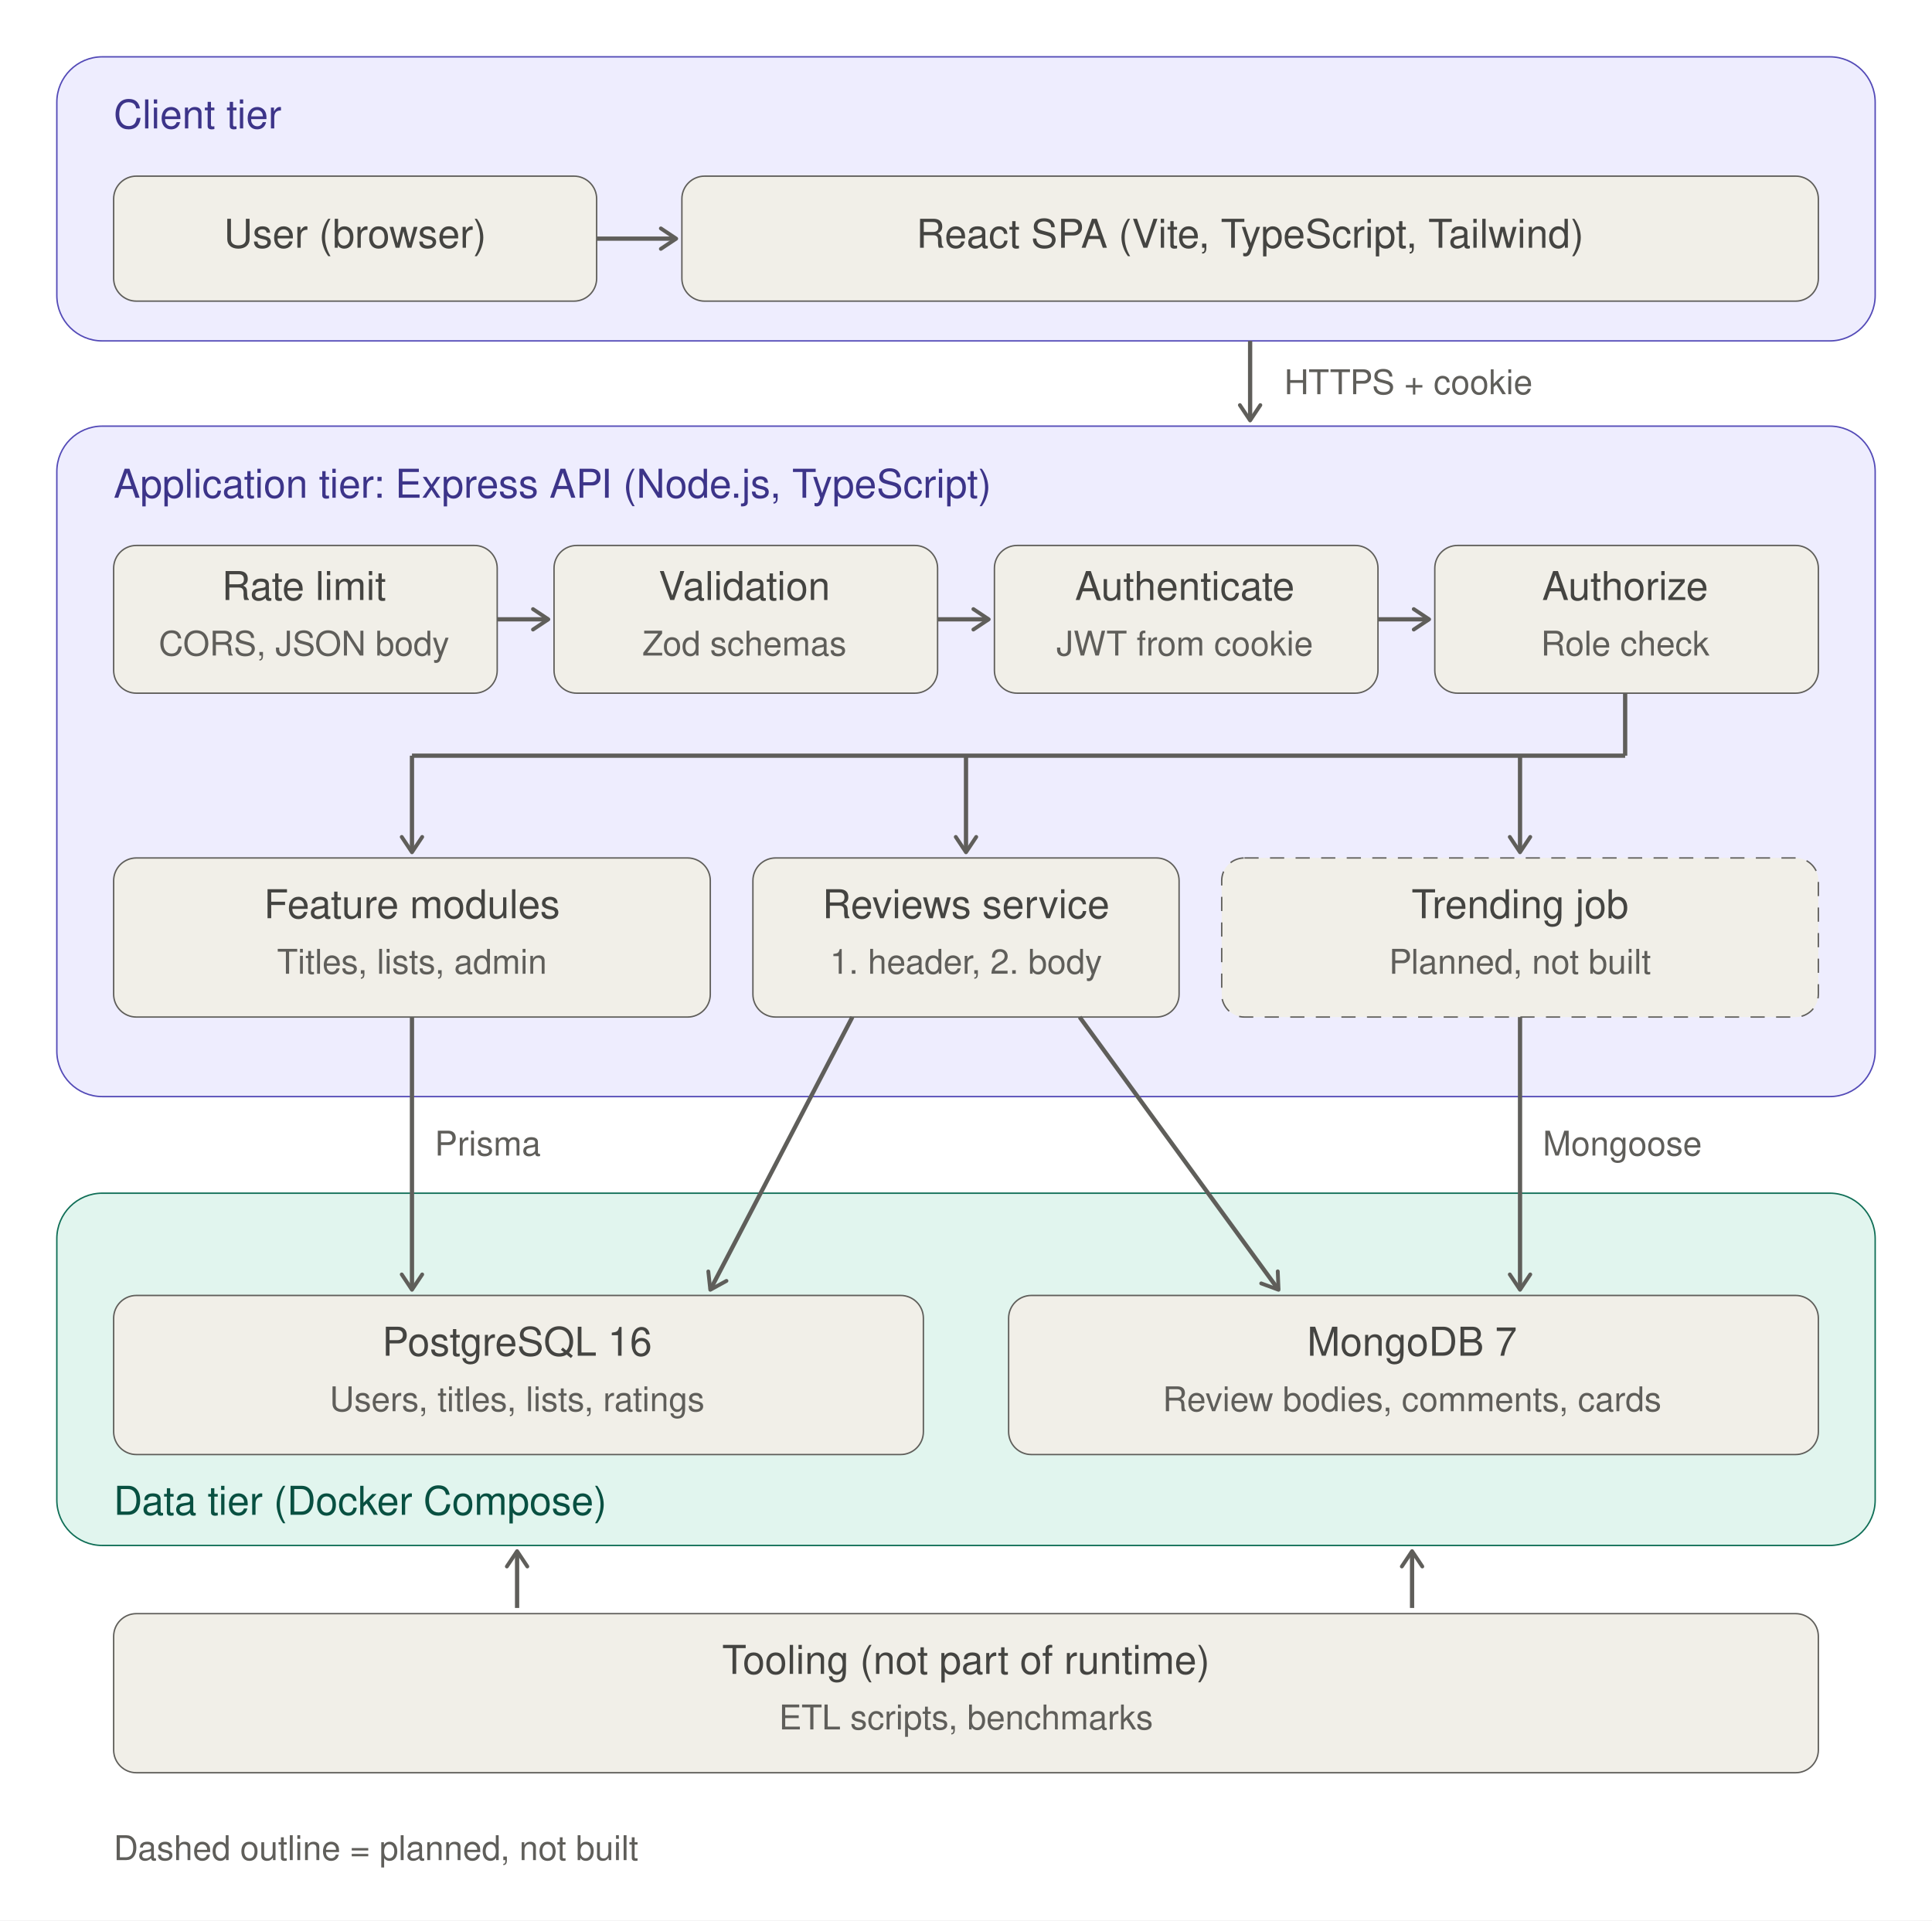
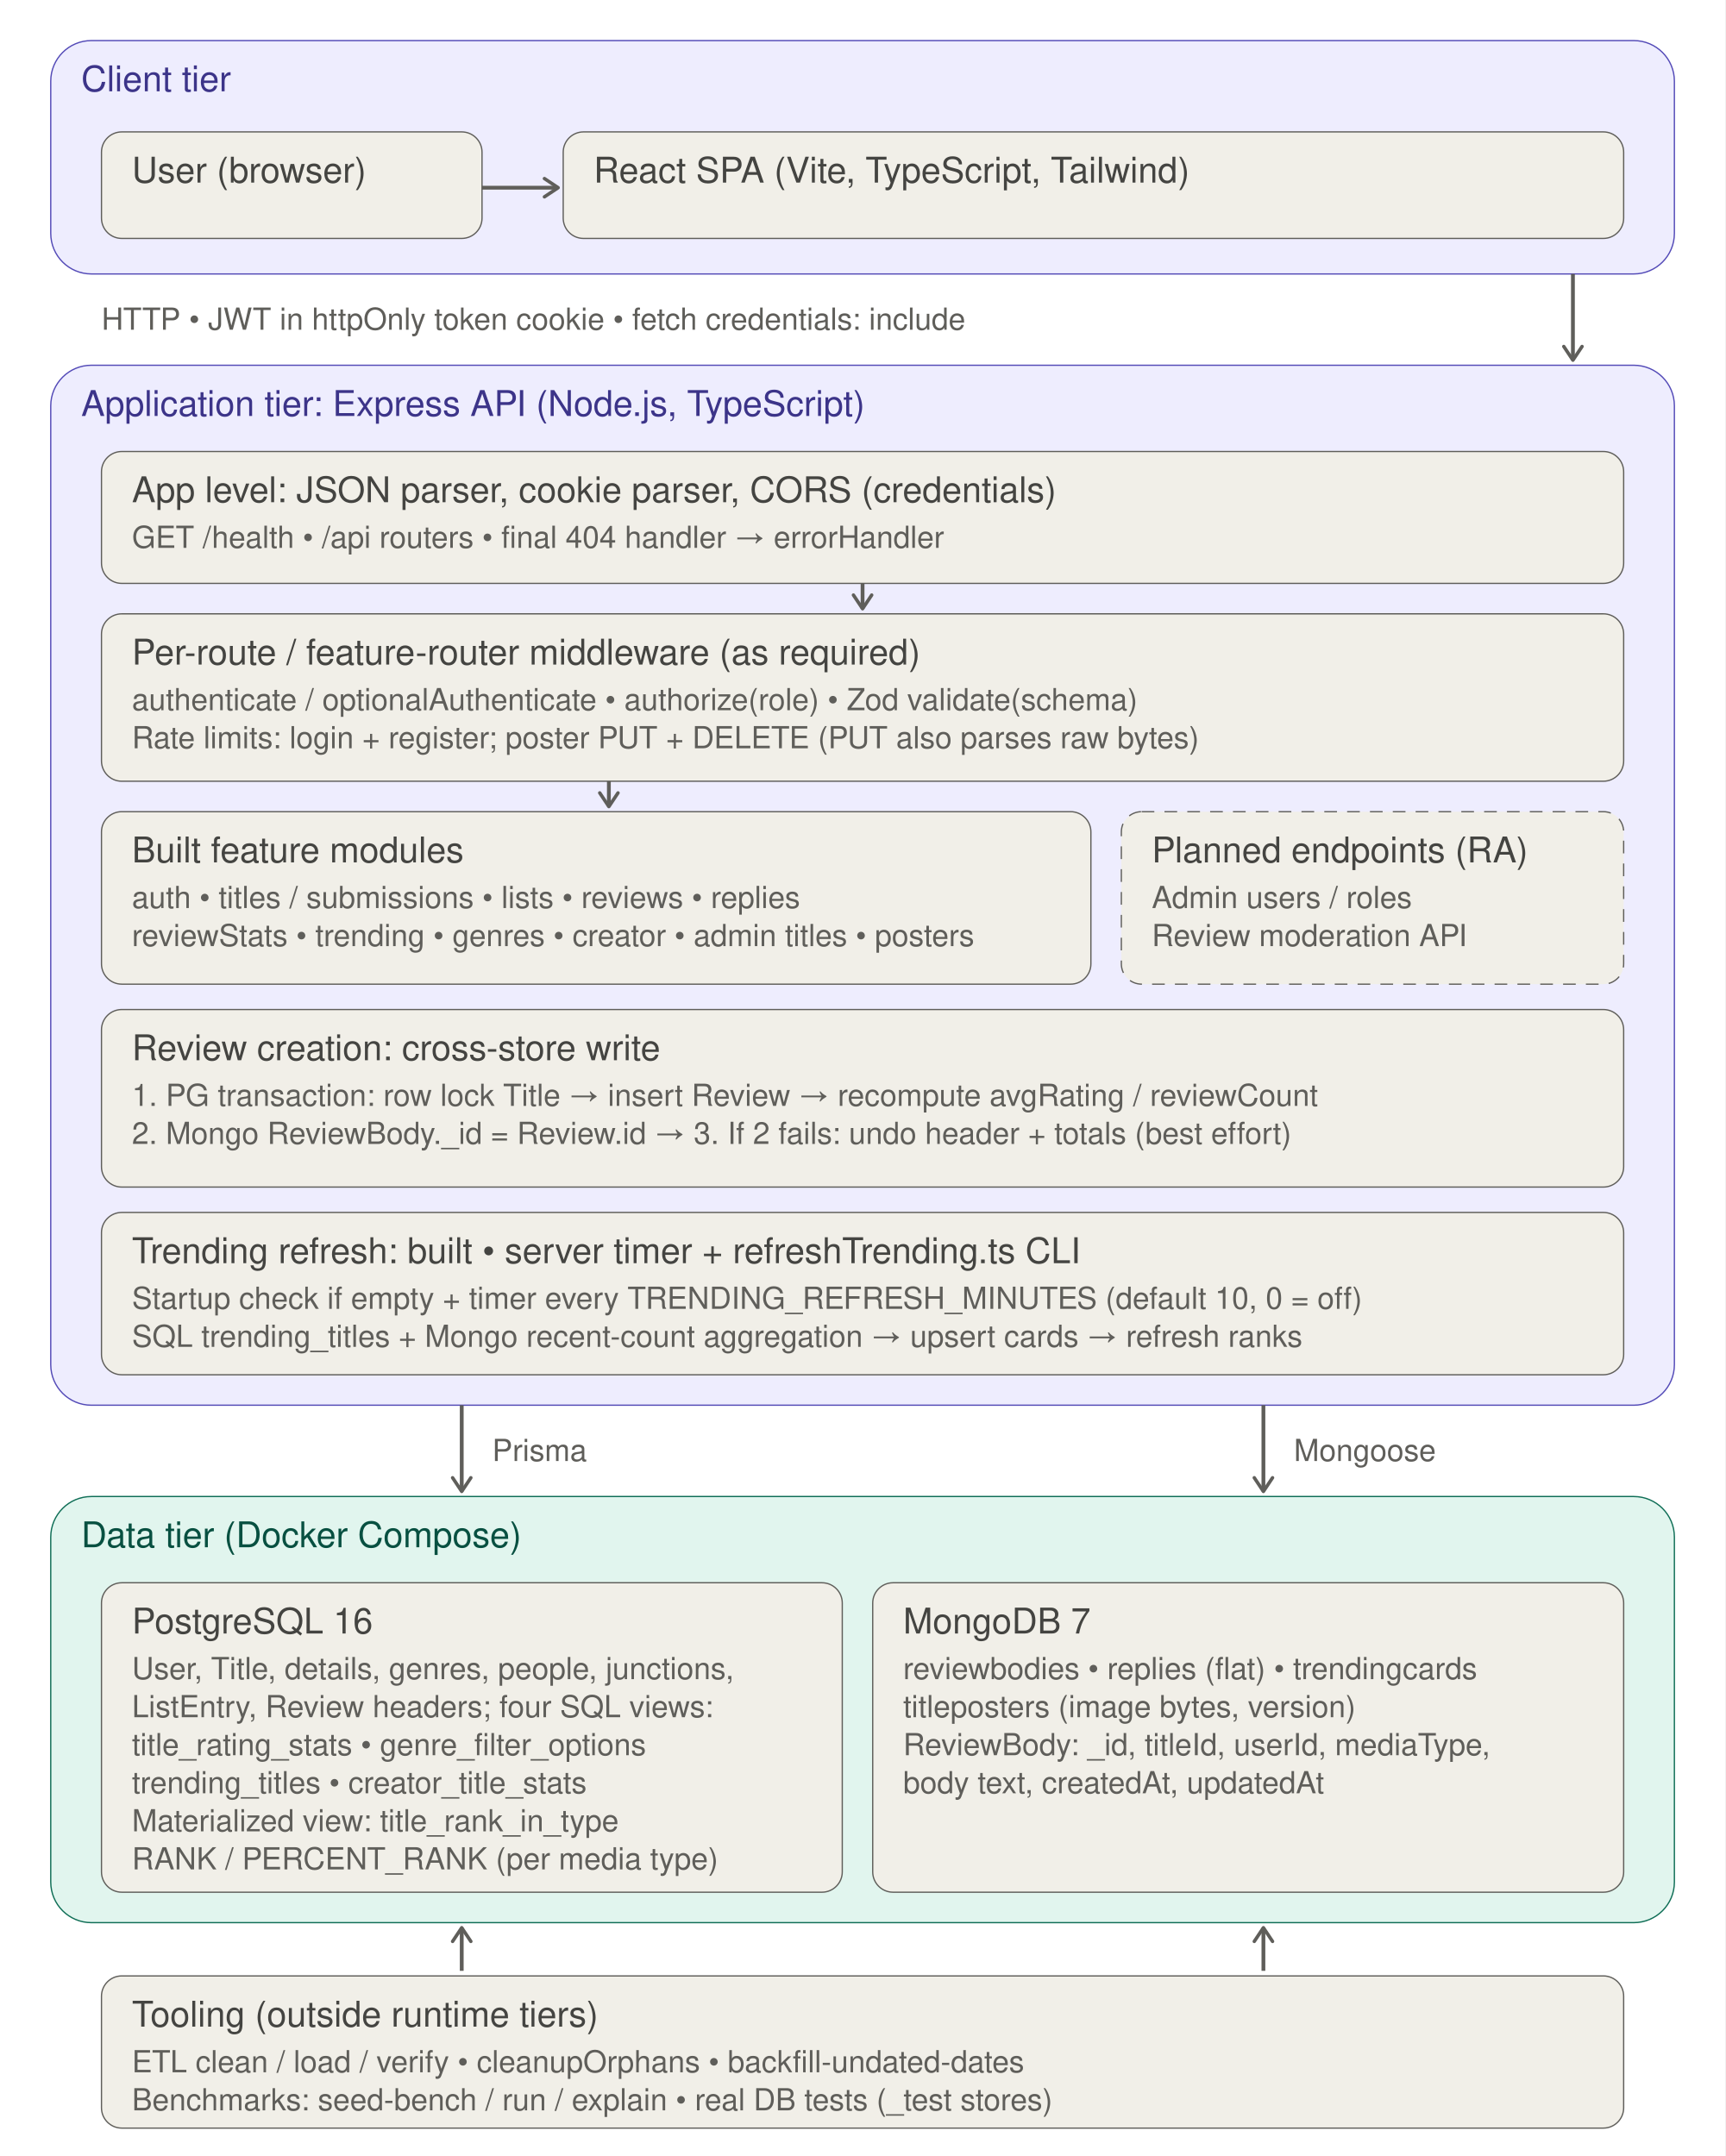
- <svg xmlns="http://www.w3.org/2000/svg" width="680" height="676" viewBox="0 0 680 676" role="img">
+ <svg xmlns="http://www.w3.org/2000/svg" width="680" height="850" viewBox="0 0 680 850" role="img" aria-labelledby="title desc">
  <style>
  text { font-family: Helvetica, Arial, sans-serif; }
  .th { font-size: 14px; font-weight: 500; }
  .ts { font-size: 12px; font-weight: 400; fill: #5F5E5A; }
  .arr { stroke: #5F5E5A; stroke-width: 1.5; fill: none; }
  .c-purple &gt; rect { fill: #EEEDFE; stroke: #534AB7; }
  .c-purple &gt; .th { fill: #3C3489; }
  .c-teal &gt; rect { fill: #E1F5EE; stroke: #0F6E56; }
  .c-teal &gt; .th { fill: #085041; }
  .c-gray &gt; rect { fill: #F1EFE8; stroke: #5F5E5A; }
  .c-gray &gt; .th { fill: #444441; }
  .c-gray &gt; .ts { fill: #5F5E5A; }
</style>
  <defs>
    <marker id="arrow" viewBox="0 0 10 10" refX="8" refY="5" markerWidth="6" markerHeight="6" orient="auto-start-reverse">
      <path d="M2 1L8 5L2 9" fill="none" stroke="#5F5E5A" stroke-width="1.5" stroke-linecap="round" stroke-linejoin="round" />
    </marker>
  </defs>
-   <rect x="0" y="0" width="680" height="676" fill="#FFFFFF" />
+   <rect width="680" height="850" fill="#FFFFFF" />
  <g class="c-purple">
-     <rect x="20" y="20" width="640" height="100" rx="16" stroke-width="0.5" />
-     <text class="th" x="40" y="42" text-anchor="start" dominant-baseline="central">Client tier</text>
+     <rect x="20" y="16" width="640" height="92" rx="16" stroke-width="0.5" />
+     <text class="th" x="32" y="36">Client tier</text>
  </g>
  <g class="c-gray">
-     <rect x="40" y="62" width="170" height="44" rx="8" stroke-width="0.5" />
-     <text class="th" x="125" y="84" text-anchor="middle" dominant-baseline="central">User (browser)</text>
+     <rect x="40" y="52" width="150" height="42" rx="8" stroke-width="0.5" />
+     <text class="th" x="52" y="72">User (browser)</text>
  </g>
  <g class="c-gray">
-     <rect x="240" y="62" width="400" height="44" rx="8" stroke-width="0.5" />
-     <text class="th" x="440" y="84" text-anchor="middle" dominant-baseline="central">React SPA (Vite, TypeScript, Tailwind)</text>
+     <rect x="222" y="52" width="418" height="42" rx="8" stroke-width="0.5" />
+     <text class="th" x="234" y="72">React SPA (Vite, TypeScript, Tailwind)</text>
  </g>
-   <line x1="210" y1="84" x2="238" y2="84" class="arr" marker-end="url(#arrow)" />
-   <line x1="440" y1="120" x2="440" y2="148" class="arr" marker-end="url(#arrow)" />
-   <text class="ts" x="452" y="136" text-anchor="start" dominant-baseline="central">HTTPS + cookie</text>
+   <line x1="190" y1="74" x2="220" y2="74" class="arr" marker-end="url(#arrow)" />
+   <line x1="620" y1="108" x2="620" y2="142" class="arr" marker-end="url(#arrow)" />
+   <text class="ts" x="40" y="130">HTTP • JWT in httpOnly token cookie • fetch credentials: include</text>
  <g class="c-purple">
-     <rect x="20" y="150" width="640" height="236" rx="16" stroke-width="0.5" />
-     <text class="th" x="40" y="172" text-anchor="start" dominant-baseline="central">Application tier: Express API (Node.js, TypeScript)</text>
+     <rect x="20" y="144" width="640" height="410" rx="16" stroke-width="0.5" />
+     <text class="th" x="32" y="164">Application tier: Express API (Node.js, TypeScript)</text>
  </g>
  <g class="c-gray">
-     <rect x="40" y="192" width="135" height="52" rx="8" stroke-width="0.5" />
-     <text class="th" x="107" y="208" text-anchor="middle" dominant-baseline="central">Rate limit</text>
-     <text class="ts" x="107" y="228" text-anchor="middle" dominant-baseline="central">CORS, JSON body</text>
+     <rect x="40" y="178" width="600" height="52" rx="8" stroke-width="0.5" />
+     <text class="th" x="52" y="198">App level: JSON parser, cookie parser, CORS (credentials)</text>
+     <text class="ts" x="52" y="216">GET /health • /api routers • final 404 handler → errorHandler</text>
+   </g>
+   <line x1="340" y1="230" x2="340" y2="240" class="arr" marker-end="url(#arrow)" />
+   <g class="c-gray">
+     <rect x="40" y="242" width="600" height="66" rx="8" stroke-width="0.5" />
+     <text class="th" x="52" y="262">Per-route / feature-router middleware (as required)</text>
+     <text class="ts" x="52" y="280">authenticate / optionalAuthenticate • authorize(role) • Zod validate(schema)</text>
+     <text class="ts" x="52" y="295">Rate limits: login + register; poster PUT + DELETE (PUT also parses raw bytes)</text>
+   </g>
+   <line x1="240" y1="308" x2="240" y2="318" class="arr" marker-end="url(#arrow)" />
+   <g class="c-gray">
+     <rect x="40" y="320" width="390" height="68" rx="8" stroke-width="0.5" />
+     <text class="th" x="52" y="340">Built feature modules</text>
+     <text class="ts" x="52" y="358">auth • titles / submissions • lists • reviews • replies</text>
+     <text class="ts" x="52" y="373">reviewStats • trending • genres • creator • admin titles • posters</text>
  </g>
  <g class="c-gray">
-     <rect x="195" y="192" width="135" height="52" rx="8" stroke-width="0.5" />
-     <text class="th" x="262" y="208" text-anchor="middle" dominant-baseline="central">Validation</text>
-     <text class="ts" x="262" y="228" text-anchor="middle" dominant-baseline="central">Zod schemas</text>
+     <rect x="442" y="320" width="198" height="68" rx="8" stroke-width="0.5" stroke-dasharray="5 4" />
+     <text class="th" x="454" y="340">Planned endpoints (RA)</text>
+     <text class="ts" x="454" y="358">Admin users / roles</text>
+     <text class="ts" x="454" y="373">Review moderation API</text>
  </g>
  <g class="c-gray">
-     <rect x="350" y="192" width="135" height="52" rx="8" stroke-width="0.5" />
-     <text class="th" x="417" y="208" text-anchor="middle" dominant-baseline="central">Authenticate</text>
-     <text class="ts" x="417" y="228" text-anchor="middle" dominant-baseline="central">JWT from cookie</text>
+     <rect x="40" y="398" width="600" height="70" rx="8" stroke-width="0.5" />
+     <text class="th" x="52" y="418">Review creation: cross-store write</text>
+     <text class="ts" x="52" y="436">1. PG transaction: row lock Title → insert Review → recompute avgRating / reviewCount</text>
+     <text class="ts" x="52" y="451">2. Mongo ReviewBody._id = Review.id → 3. If 2 fails: undo header + totals (best effort)</text>
  </g>
  <g class="c-gray">
-     <rect x="505" y="192" width="135" height="52" rx="8" stroke-width="0.5" />
-     <text class="th" x="572" y="208" text-anchor="middle" dominant-baseline="central">Authorize</text>
-     <text class="ts" x="572" y="228" text-anchor="middle" dominant-baseline="central">Role check</text>
+     <rect x="40" y="478" width="600" height="64" rx="8" stroke-width="0.5" />
+     <text class="th" x="52" y="498">Trending refresh: built • server timer + refreshTrending.ts CLI</text>
+     <text class="ts" x="52" y="516">Startup check if empty + timer every TRENDING_REFRESH_MINUTES (default 10, 0 = off)</text>
+     <text class="ts" x="52" y="531">SQL trending_titles + Mongo recent-count aggregation → upsert cards → refresh ranks</text>
  </g>
-   <line x1="175" y1="218" x2="193" y2="218" class="arr" marker-end="url(#arrow)" />
-   <line x1="330" y1="218" x2="348" y2="218" class="arr" marker-end="url(#arrow)" />
-   <line x1="485" y1="218" x2="503" y2="218" class="arr" marker-end="url(#arrow)" />
-   <line x1="572" y1="244" x2="572" y2="266" class="arr" />
-   <line x1="572" y1="266" x2="145" y2="266" class="arr" />
-   <line x1="145" y1="266" x2="145" y2="300" class="arr" marker-end="url(#arrow)" />
-   <line x1="340" y1="266" x2="340" y2="300" class="arr" marker-end="url(#arrow)" />
-   <line x1="535" y1="266" x2="535" y2="300" class="arr" marker-end="url(#arrow)" />
-   <g class="c-gray">
-     <rect x="40" y="302" width="210" height="56" rx="8" stroke-width="0.5" />
-     <text class="th" x="145" y="320" text-anchor="middle" dominant-baseline="central">Feature modules</text>
-     <text class="ts" x="145" y="340" text-anchor="middle" dominant-baseline="central">Titles, lists, admin</text>
+   <line x1="182" y1="554" x2="182" y2="588" class="arr" marker-end="url(#arrow)" />
+   <text class="ts" x="194" y="576">Prisma</text>
+   <line x1="498" y1="554" x2="498" y2="588" class="arr" marker-end="url(#arrow)" />
+   <text class="ts" x="510" y="576">Mongoose</text>
+   <g class="c-teal">
+     <rect x="20" y="590" width="640" height="168" rx="16" stroke-width="0.5" />
+     <text class="th" x="32" y="610">Data tier (Docker Compose)</text>
  </g>
  <g class="c-gray">
-     <rect x="265" y="302" width="150" height="56" rx="8" stroke-width="0.5" />
-     <text class="th" x="340" y="320" text-anchor="middle" dominant-baseline="central">Reviews service</text>
-     <text class="ts" x="340" y="340" text-anchor="middle" dominant-baseline="central">1. header, 2. body</text>
+     <rect x="40" y="624" width="292" height="122" rx="8" stroke-width="0.5" />
+     <text class="th" x="52" y="644">PostgreSQL 16</text>
+     <text class="ts" x="52" y="662">User, Title, details, genres, people, junctions,</text>
+     <text class="ts" x="52" y="677">ListEntry, Review headers; four SQL views:</text>
+     <text class="ts" x="52" y="692">title_rating_stats • genre_filter_options</text>
+     <text class="ts" x="52" y="707">trending_titles • creator_title_stats</text>
  </g>
  <g class="c-gray">
-     <rect x="430" y="302" width="210" height="56" rx="8" stroke-width="0.5" stroke-dasharray="5 4" />
-     <text class="th" x="535" y="320" text-anchor="middle" dominant-baseline="central">Trending job</text>
-     <text class="ts" x="535" y="340" text-anchor="middle" dominant-baseline="central">Planned, not built</text>
+     <rect x="344" y="624" width="296" height="122" rx="8" stroke-width="0.5" />
+     <text class="th" x="356" y="644">MongoDB 7</text>
+     <text class="ts" x="356" y="662">reviewbodies • replies (flat) • trendingcards</text>
+     <text class="ts" x="356" y="677">titleposters (image bytes, version)</text>
+     <text class="ts" x="356" y="692">ReviewBody: _id, titleId, userId, mediaType,</text>
+     <text class="ts" x="356" y="707">body text, createdAt, updatedAt</text>
  </g>
-   <g class="c-teal">
-     <rect x="20" y="420" width="640" height="124" rx="16" stroke-width="0.5" />
-     <text class="th" x="40" y="530" text-anchor="start" dominant-baseline="central">Data tier (Docker Compose)</text>
+   <text class="ts" x="52" y="722">Materialized view: title_rank_in_type</text>
+   <text class="ts" x="52" y="737">RANK / PERCENT_RANK (per media type)</text>
+   <line x1="182" y1="777" x2="182" y2="760" class="arr" marker-end="url(#arrow)" />
+   <line x1="498" y1="777" x2="498" y2="760" class="arr" marker-end="url(#arrow)" />
+   <g class="c-gray">
+     <rect x="40" y="779" width="600" height="60" rx="8" stroke-width="0.5" />
+     <text class="th" x="52" y="799">Tooling (outside runtime tiers)</text>
+     <text class="ts" x="52" y="817">ETL clean / load / verify • cleanupOrphans • backfill-undated-dates</text>
+     <text class="ts" x="52" y="832">Benchmarks: seed-bench / run / explain • real DB tests (_test stores)</text>
  </g>
-   <g class="c-gray">
-     <rect x="40" y="456" width="285" height="56" rx="8" stroke-width="0.5" />
-     <text class="th" x="182" y="474" text-anchor="middle" dominant-baseline="central">PostgreSQL 16</text>
-     <text class="ts" x="182" y="494" text-anchor="middle" dominant-baseline="central">Users, titles, lists, ratings</text>
-   </g>
-   <g class="c-gray">
-     <rect x="355" y="456" width="285" height="56" rx="8" stroke-width="0.5" />
-     <text class="th" x="497" y="474" text-anchor="middle" dominant-baseline="central">MongoDB 7</text>
-     <text class="ts" x="497" y="494" text-anchor="middle" dominant-baseline="central">Review bodies, comments, cards</text>
-   </g>
-   <line x1="145" y1="358" x2="145" y2="454" class="arr" marker-end="url(#arrow)" />
-   <line x1="300" y1="358" x2="250" y2="454" class="arr" marker-end="url(#arrow)" />
-   <line x1="380" y1="358" x2="450" y2="454" class="arr" marker-end="url(#arrow)" />
-   <line x1="535" y1="358" x2="535" y2="454" class="arr" marker-end="url(#arrow)" />
-   <text class="ts" x="153" y="404" text-anchor="start" dominant-baseline="central">Prisma</text>
-   <text class="ts" x="543" y="404" text-anchor="start" dominant-baseline="central">Mongoose</text>
-   <line x1="182" y1="566" x2="182" y2="546" class="arr" marker-end="url(#arrow)" />
-   <line x1="497" y1="566" x2="497" y2="546" class="arr" marker-end="url(#arrow)" />
-   <g class="c-gray">
-     <rect x="40" y="568" width="600" height="56" rx="8" stroke-width="0.5" />
-     <text class="th" x="340" y="586" text-anchor="middle" dominant-baseline="central">Tooling (not part of runtime)</text>
-     <text class="ts" x="340" y="606" text-anchor="middle" dominant-baseline="central">ETL scripts, benchmarks</text>
-   </g>
-   <text class="ts" x="40" y="652" text-anchor="start" dominant-baseline="central">Dashed outline = planned, not built</text>
</svg>
